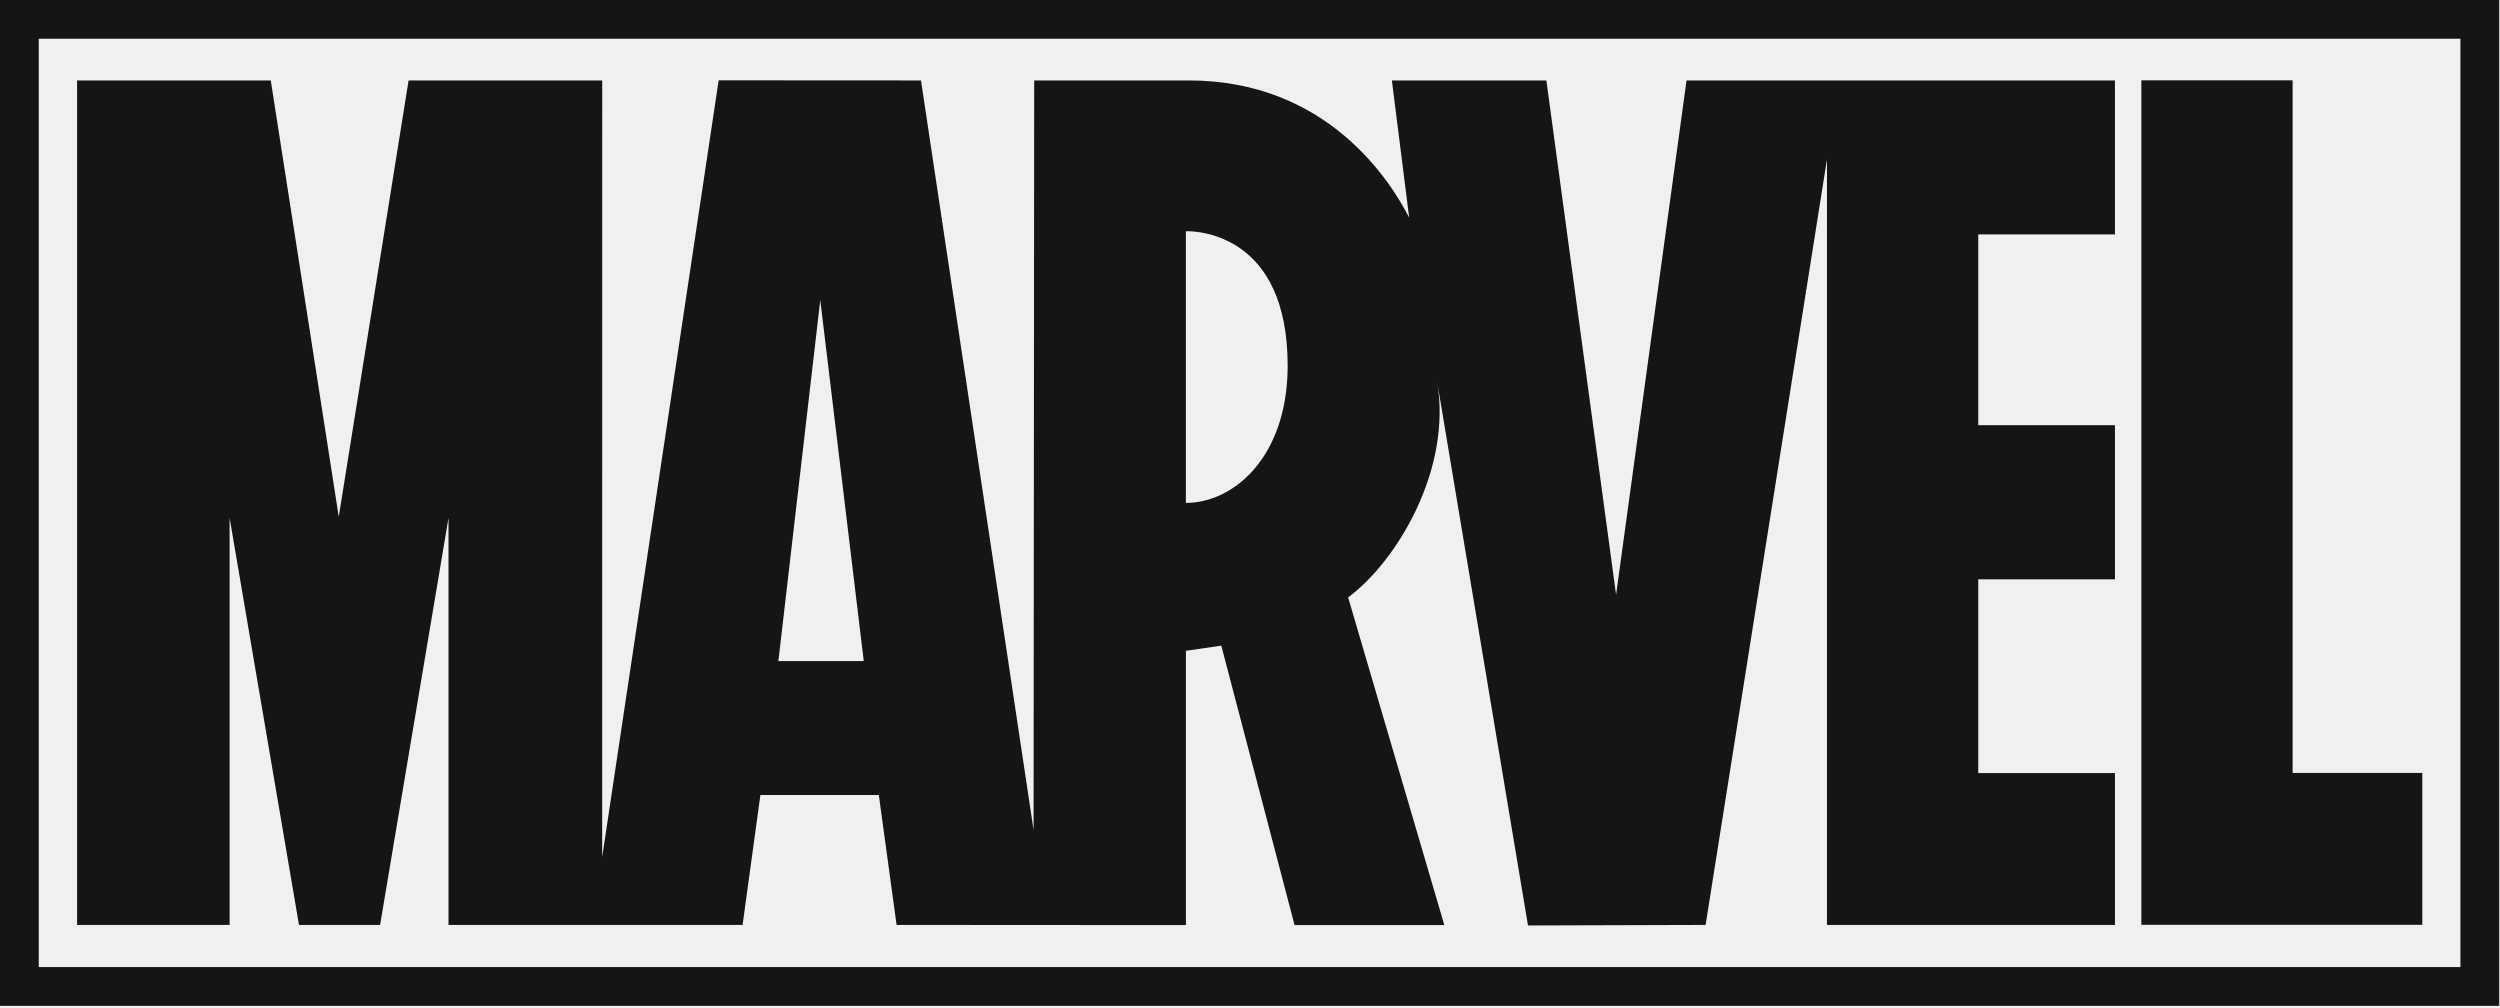
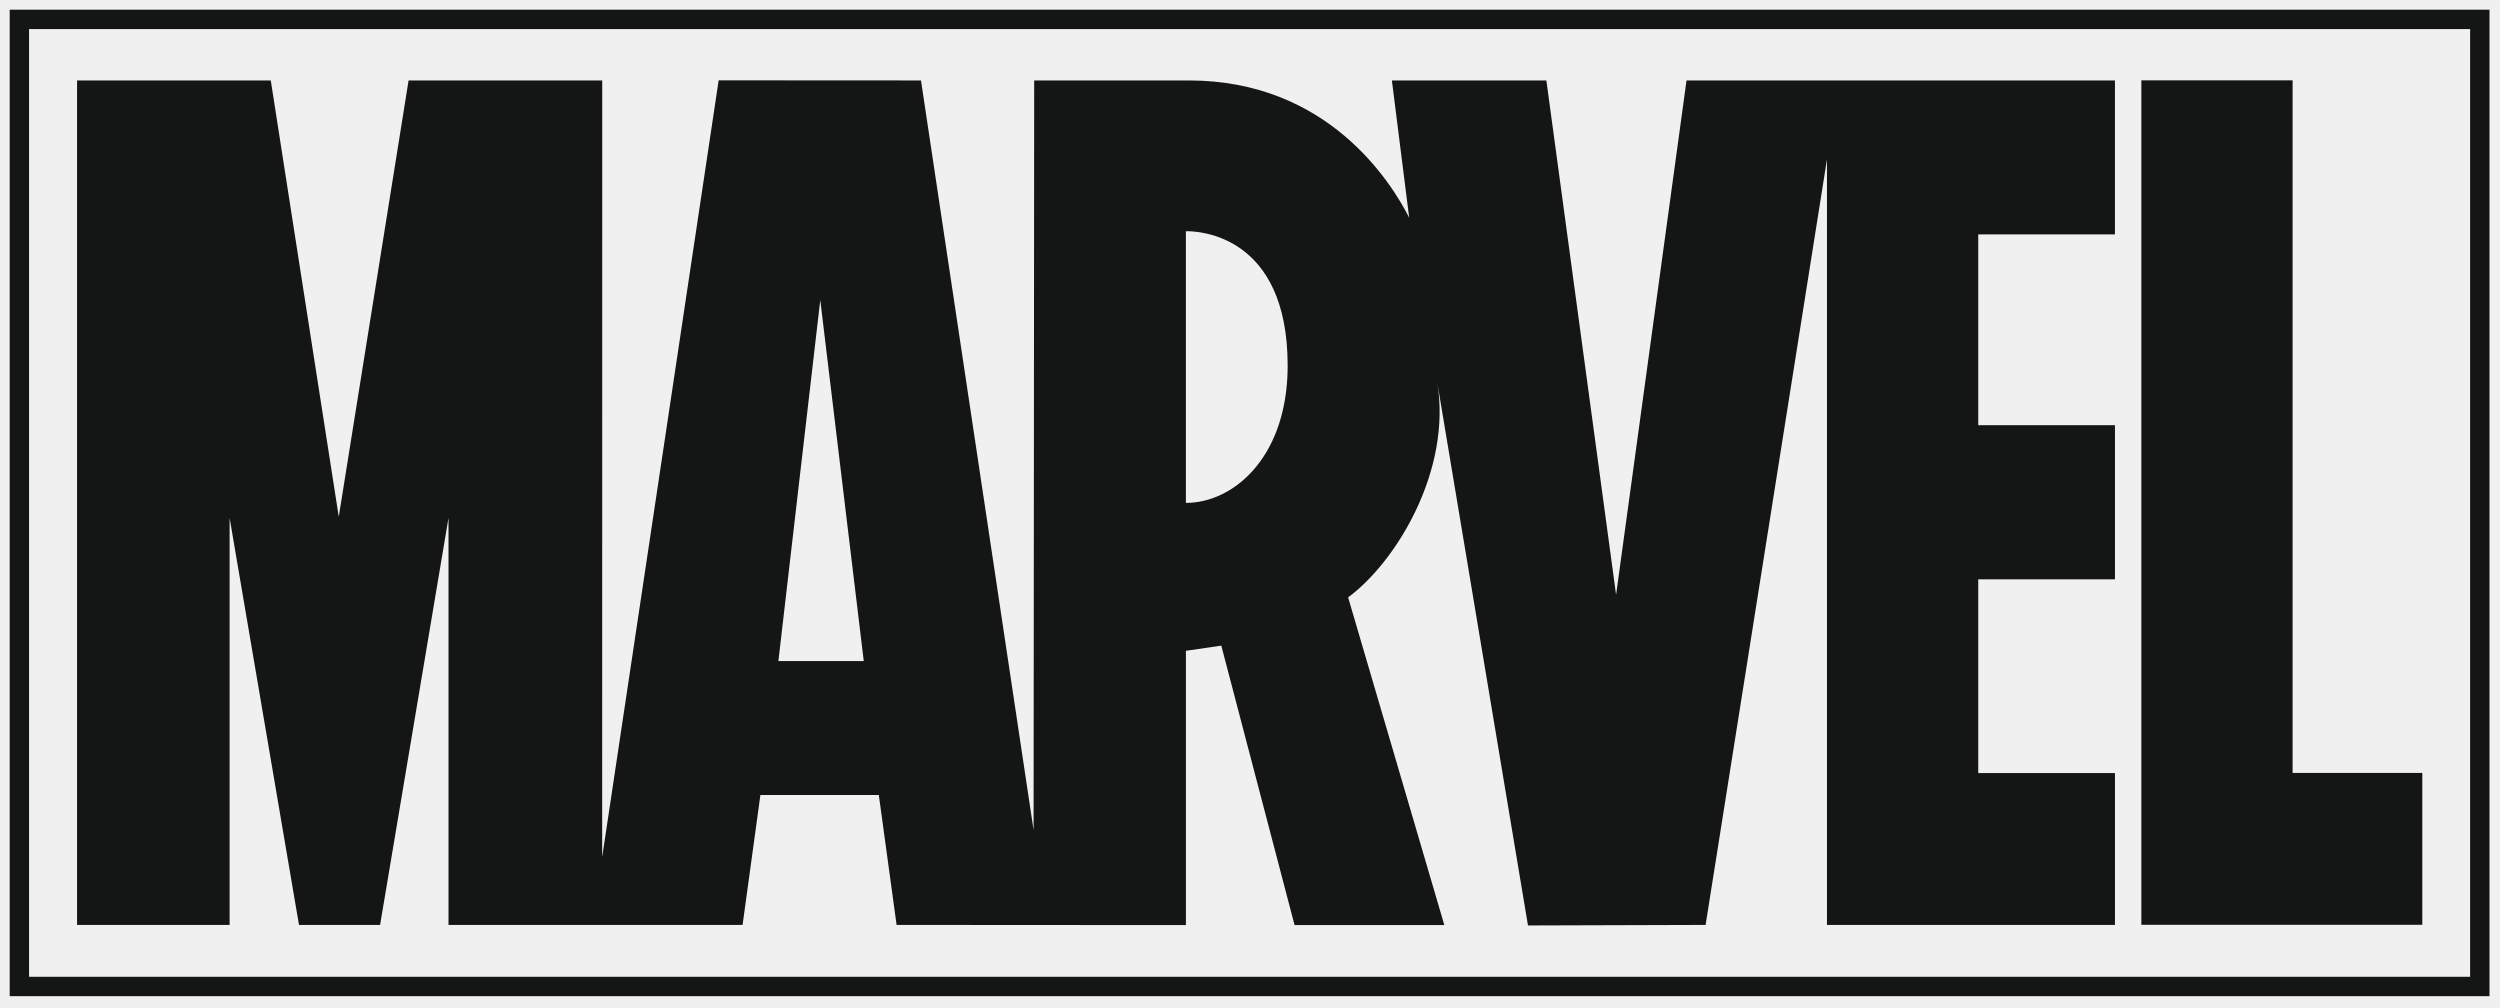
<svg xmlns="http://www.w3.org/2000/svg" width="129" height="52" viewBox="0 0 129 52" fill="none">
-   <g clip-path="url(#clip0_1339_13881)">
-     <path d="M127.958 1V50.902H1V1H127.958Z" stroke="#141515" stroke-width="2" />
+   <g clipPath="url(#clip0_1339_13881)">
+     <path d="M127.958 1V50.902H1V1H127.958Z" stroke="#141515" strokeWidth="2" />
    <path d="M109.131 12.095V4.151H87.025L83.39 30.691L79.793 4.151H71.821L72.714 11.233C71.793 9.419 68.529 4.151 61.347 4.151C61.299 4.148 53.364 4.151 53.364 4.151L53.333 42.835L47.523 4.151L37.083 4.145L31.072 44.227L31.075 4.151H21.083L17.48 26.665L13.972 4.151H3.977V47.727H11.848V26.723L15.428 47.726H19.613L23.143 26.723V47.726H38.317L39.237 41.021H45.347L46.264 47.726L61.162 47.735H61.174V47.726H61.183H61.193V33.581L63.019 33.315L66.8 47.735H66.809H74.496H74.505L74.502 47.726H74.516H74.525L69.563 30.825C72.078 28.966 74.917 24.242 74.161 19.724V19.721C74.17 19.782 78.844 47.754 78.844 47.754L88.009 47.726L94.271 8.228V47.726H109.132V39.889H102.078V29.895H109.132V21.939H102.078V12.095H109.131ZM40.165 34.111L42.326 15.482L44.57 34.111H40.165ZM63.044 25.509C62.439 25.803 61.807 25.95 61.192 25.95V11.933C61.203 11.933 61.215 11.93 61.23 11.93C61.847 11.927 66.443 12.117 66.443 18.865C66.443 22.395 64.88 24.619 63.044 25.509ZM124.991 39.883V47.72H110.494V4.145H118.299V39.883H124.991Z" fill="#141515" />
  </g>
  <defs>
    <clipPath id="clip0_1339_13881">
      <rect width="128.958" height="51.902" fill="white" />
    </clipPath>
  </defs>
</svg>
